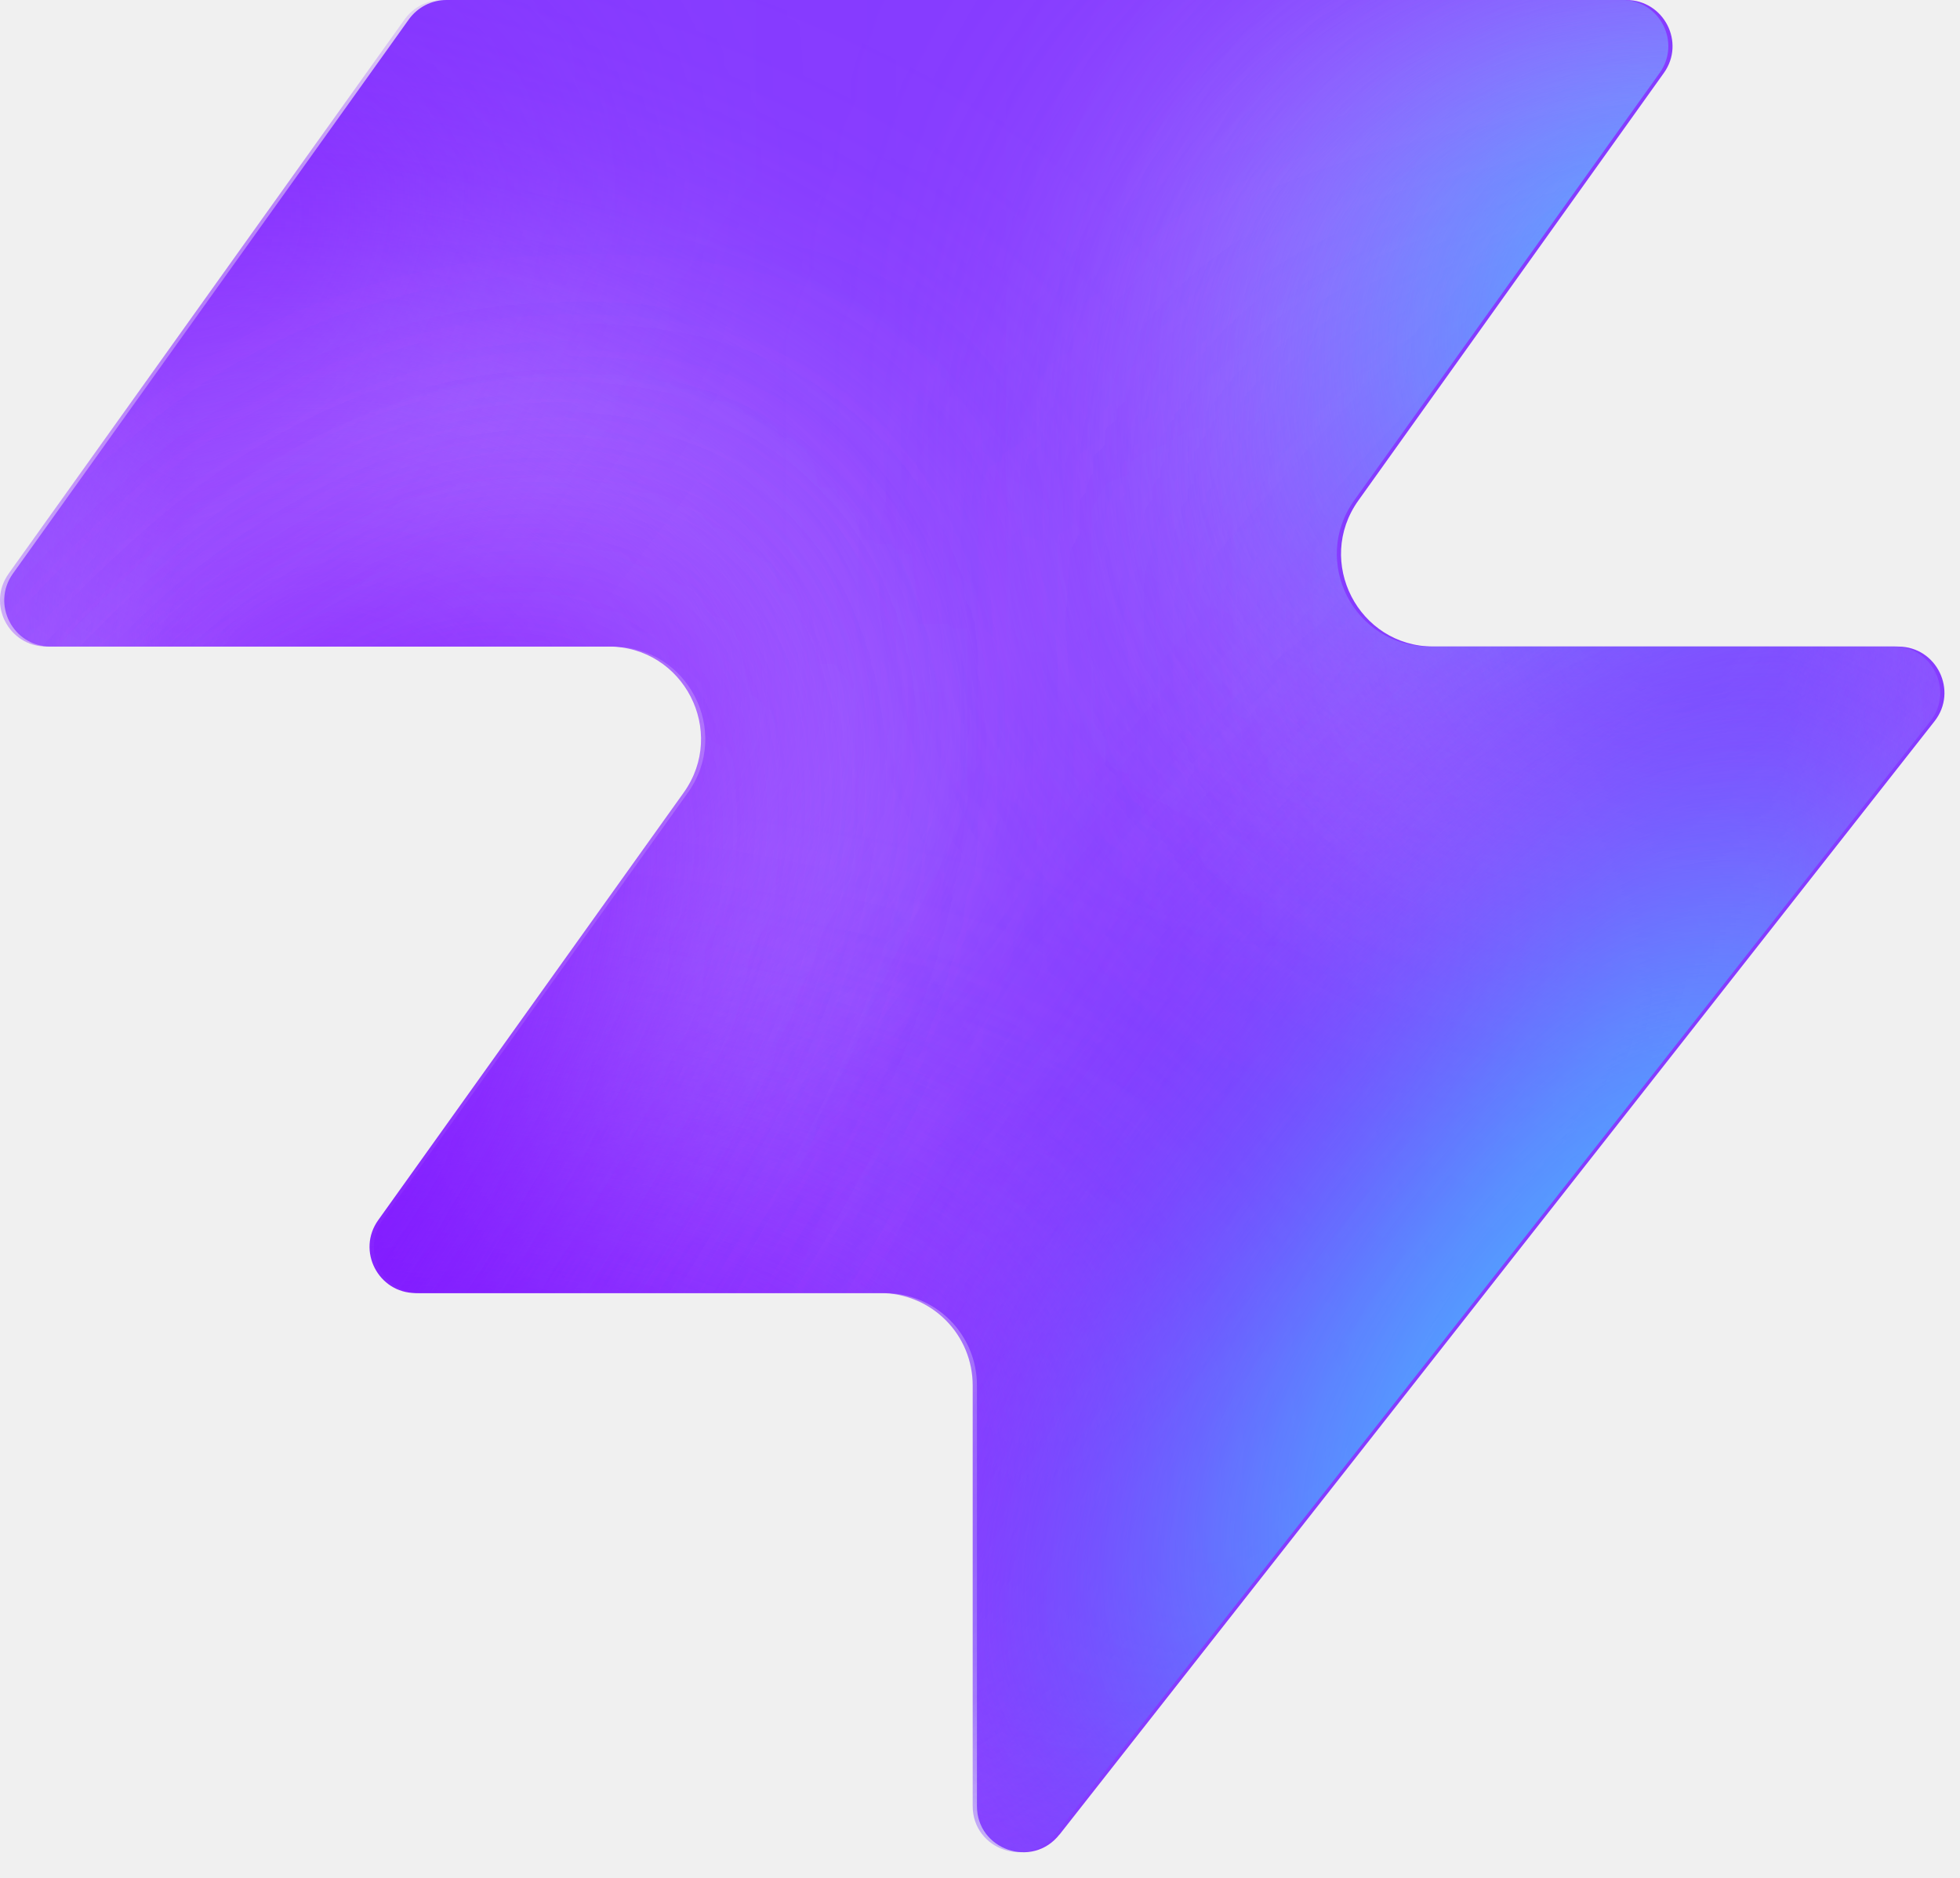
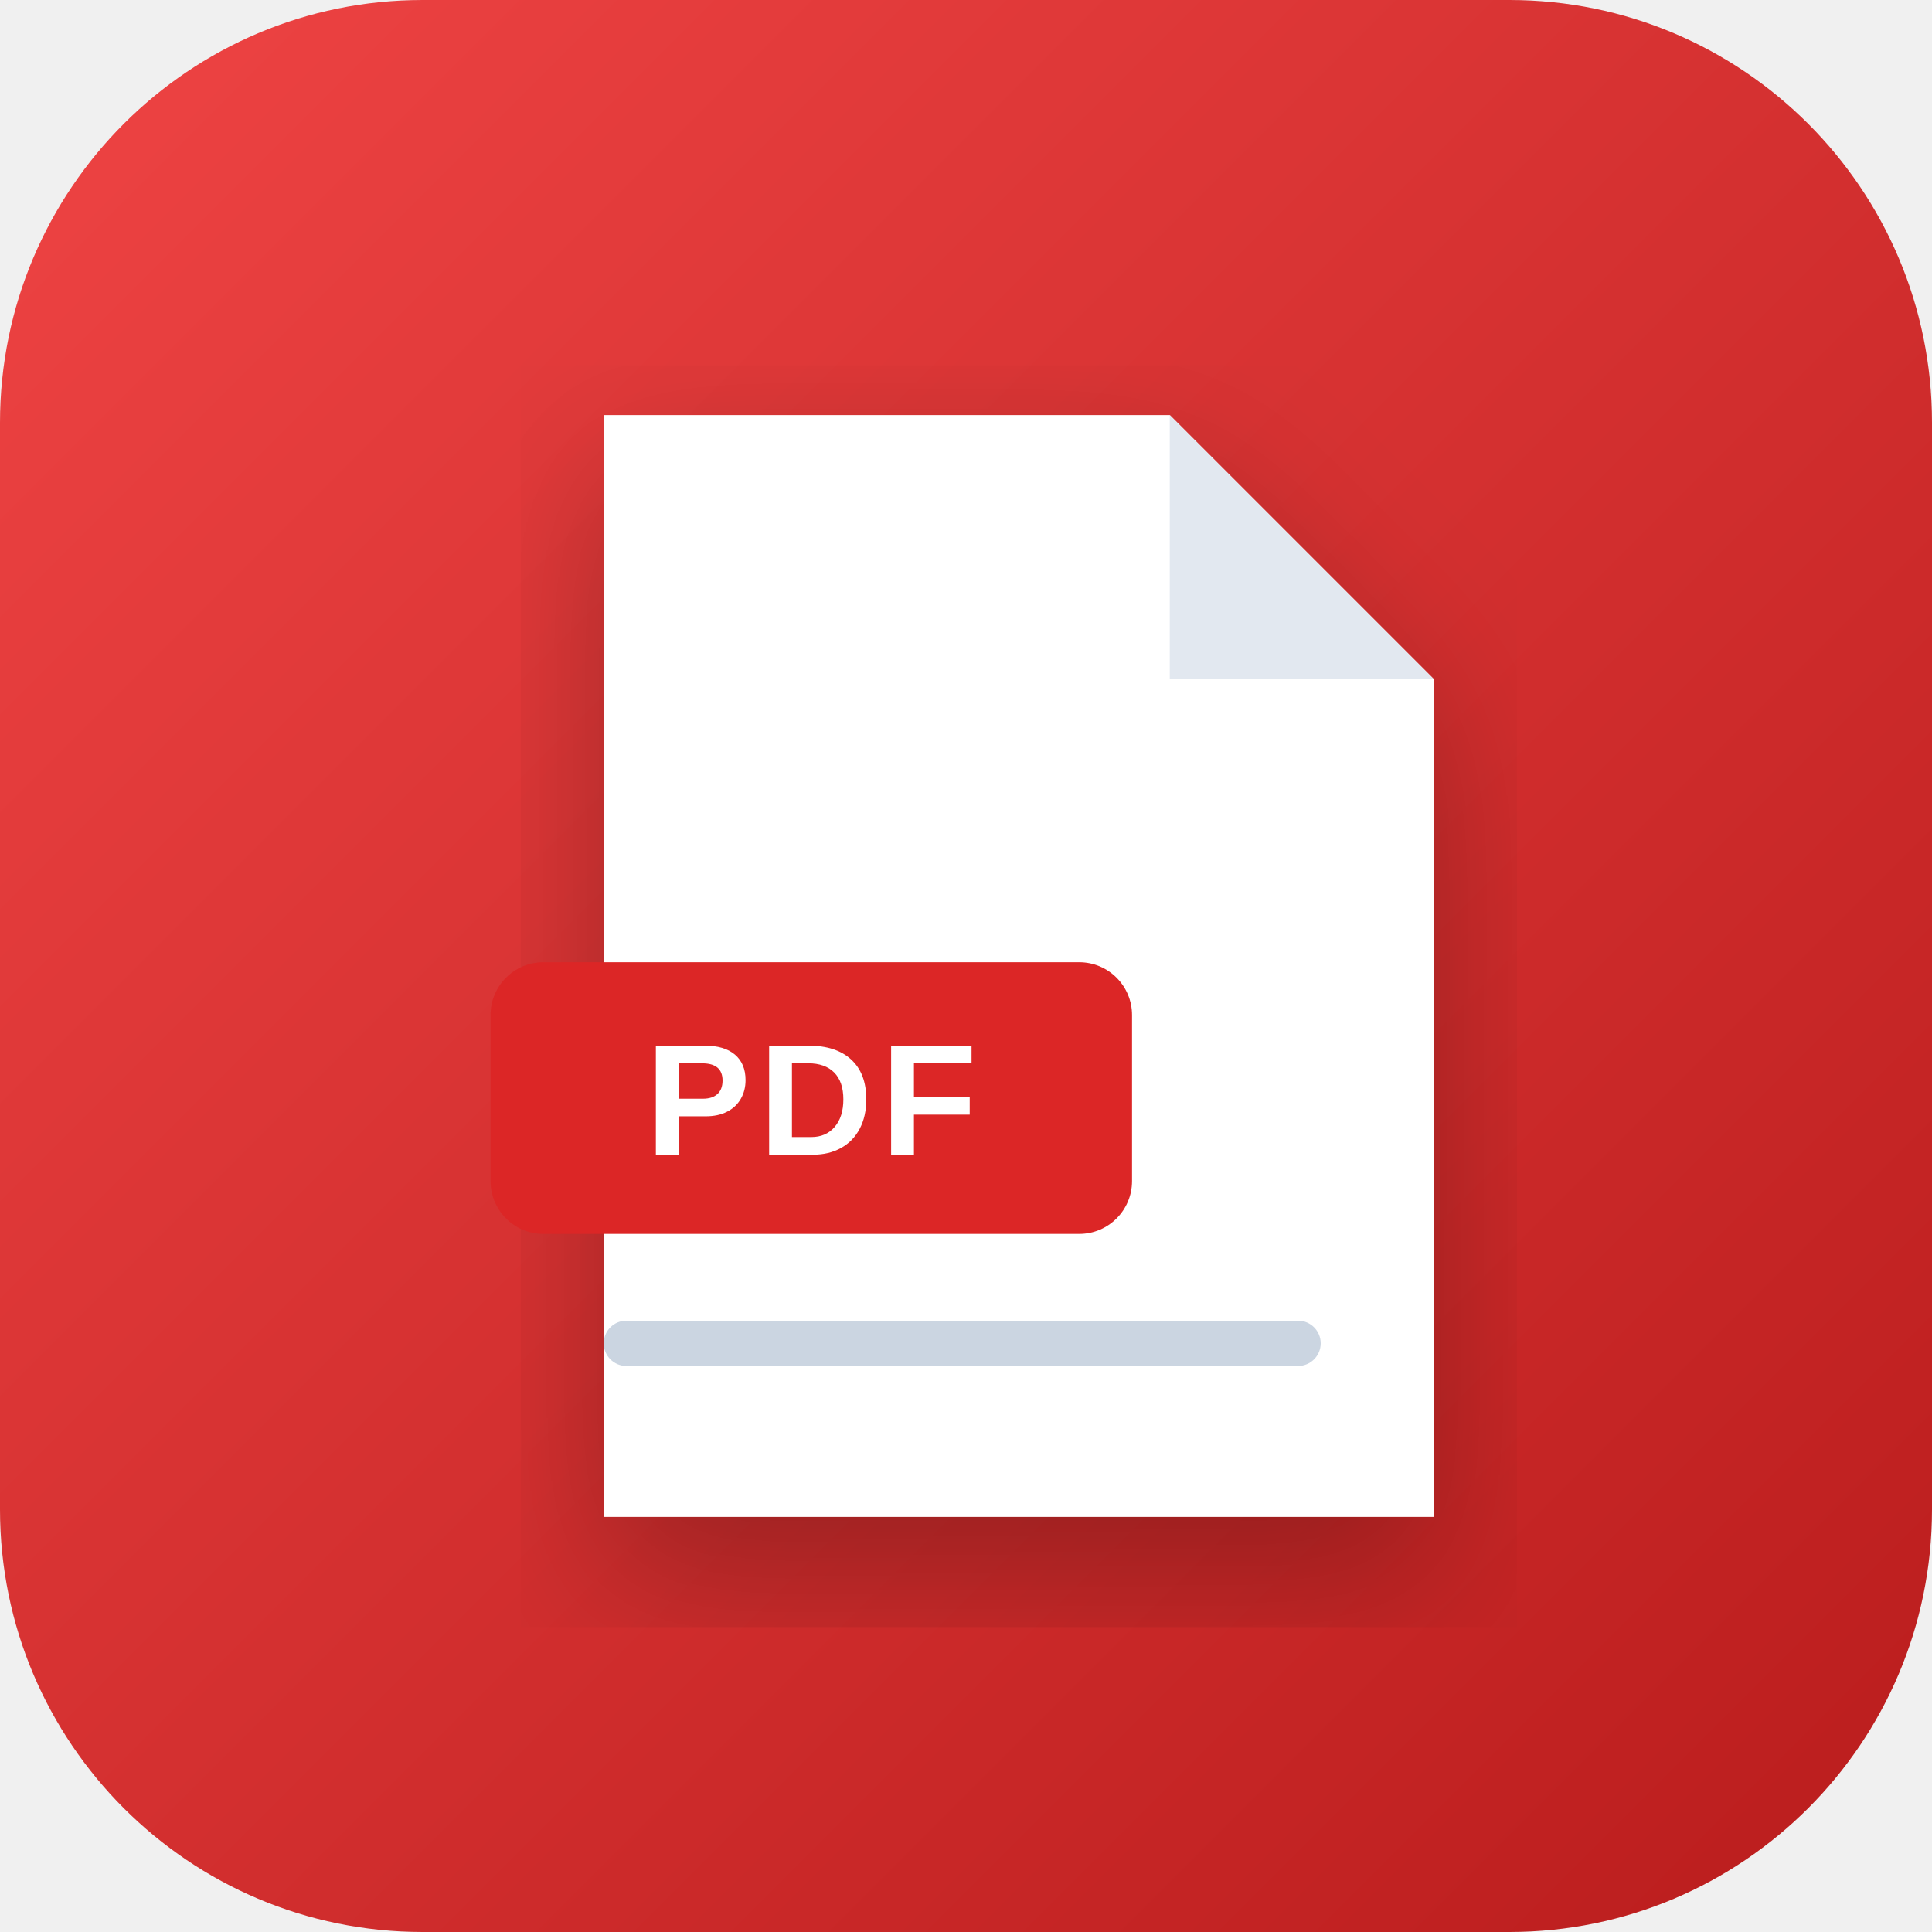
- <svg xmlns="http://www.w3.org/2000/svg" width="48" height="46" fill="none" viewBox="0 0 48 46">
-   <path fill="#863bff" d="M25.946 44.938c-.664.845-2.021.375-2.021-.698V33.937a2.26 2.26 0 0 0-2.262-2.262H10.287c-.92 0-1.456-1.04-.92-1.788l7.48-10.471c1.07-1.497 0-3.578-1.842-3.578H1.237c-.92 0-1.456-1.04-.92-1.788L10.013.474c.214-.297.556-.474.92-.474h28.894c.92 0 1.456 1.04.92 1.788l-7.48 10.471c-1.07 1.498 0 3.579 1.842 3.579h11.377c.943 0 1.473 1.088.89 1.83L25.947 44.94z" style="fill:#863bff;fill:color(display-p3 .525 .23 1);fill-opacity:1" />
-   <mask id="a" width="48" height="46" x="0" y="0" maskUnits="userSpaceOnUse" style="mask-type:alpha">
-     <path fill="#000" d="M25.842 44.938c-.664.844-2.021.375-2.021-.698V33.937a2.26 2.26 0 0 0-2.262-2.262H10.183c-.92 0-1.456-1.04-.92-1.788l7.48-10.471c1.07-1.498 0-3.579-1.842-3.579H1.133c-.92 0-1.456-1.04-.92-1.787L9.91.473c.214-.297.556-.474.92-.474h28.894c.92 0 1.456 1.04.92 1.788l-7.48 10.471c-1.07 1.498 0 3.578 1.842 3.578h11.377c.943 0 1.473 1.088.89 1.832L25.843 44.94z" style="fill:#000;fill-opacity:1" />
-   </mask>
-   <g mask="url(#a)">
-     <g filter="url(#b)">
-       <ellipse cx="5.508" cy="14.704" fill="#ede6ff" rx="5.508" ry="14.704" style="fill:#ede6ff;fill:color(display-p3 .927 .903 1);fill-opacity:1" transform="matrix(.00324 1 1 -.00324 -4.47 31.516)" />
-     </g>
-     <g filter="url(#c)">
-       <ellipse cx="10.399" cy="29.851" fill="#ede6ff" rx="10.399" ry="29.851" style="fill:#ede6ff;fill:color(display-p3 .927 .903 1);fill-opacity:1" transform="matrix(.00324 1 1 -.00324 -39.328 7.883)" />
-     </g>
-     <g filter="url(#d)">
-       <ellipse cx="5.508" cy="30.487" fill="#7e14ff" rx="5.508" ry="30.487" style="fill:#7e14ff;fill:color(display-p3 .492 .077 1);fill-opacity:1" transform="rotate(89.814 -25.913 -14.639)scale(1 -1)" />
-     </g>
-     <g filter="url(#e)">
-       <ellipse cx="5.508" cy="30.599" fill="#7e14ff" rx="5.508" ry="30.599" style="fill:#7e14ff;fill:color(display-p3 .492 .077 1);fill-opacity:1" transform="rotate(89.814 -32.644 -3.334)scale(1 -1)" />
-     </g>
-     <g filter="url(#f)">
-       <ellipse cx="5.508" cy="30.599" fill="#7e14ff" rx="5.508" ry="30.599" style="fill:#7e14ff;fill:color(display-p3 .492 .077 1);fill-opacity:1" transform="matrix(.00324 1 1 -.00324 -34.34 30.47)" />
-     </g>
-     <g filter="url(#g)">
-       <ellipse cx="14.072" cy="22.078" fill="#ede6ff" rx="14.072" ry="22.078" style="fill:#ede6ff;fill:color(display-p3 .927 .903 1);fill-opacity:1" transform="rotate(93.35 24.506 48.493)scale(-1 1)" />
-     </g>
-     <g filter="url(#h)">
-       <ellipse cx="3.47" cy="21.501" fill="#7e14ff" rx="3.47" ry="21.501" style="fill:#7e14ff;fill:color(display-p3 .492 .077 1);fill-opacity:1" transform="rotate(89.009 28.708 47.59)scale(-1 1)" />
-     </g>
-     <g filter="url(#i)">
-       <ellipse cx="3.47" cy="21.501" fill="#7e14ff" rx="3.47" ry="21.501" style="fill:#7e14ff;fill:color(display-p3 .492 .077 1);fill-opacity:1" transform="rotate(89.009 28.708 47.59)scale(-1 1)" />
-     </g>
-     <g filter="url(#j)">
-       <ellipse cx=".387" cy="8.972" fill="#7e14ff" rx="4.407" ry="29.108" style="fill:#7e14ff;fill:color(display-p3 .492 .077 1);fill-opacity:1" transform="rotate(39.51 .387 8.972)" />
-     </g>
-     <g filter="url(#k)">
-       <ellipse cx="47.523" cy="-6.092" fill="#7e14ff" rx="4.407" ry="29.108" style="fill:#7e14ff;fill:color(display-p3 .492 .077 1);fill-opacity:1" transform="rotate(37.892 47.523 -6.092)" />
-     </g>
-     <g filter="url(#l)">
-       <ellipse cx="41.412" cy="6.333" fill="#47bfff" rx="5.971" ry="9.665" style="fill:#47bfff;fill:color(display-p3 .28 .748 1);fill-opacity:1" transform="rotate(37.892 41.412 6.333)" />
-     </g>
-     <g filter="url(#m)">
-       <ellipse cx="-1.879" cy="38.332" fill="#7e14ff" rx="4.407" ry="29.108" style="fill:#7e14ff;fill:color(display-p3 .492 .077 1);fill-opacity:1" transform="rotate(37.892 -1.88 38.332)" />
-     </g>
-     <g filter="url(#n)">
-       <ellipse cx="-1.879" cy="38.332" fill="#7e14ff" rx="4.407" ry="29.108" style="fill:#7e14ff;fill:color(display-p3 .492 .077 1);fill-opacity:1" transform="rotate(37.892 -1.88 38.332)" />
-     </g>
-     <g filter="url(#o)">
-       <ellipse cx="35.651" cy="29.907" fill="#7e14ff" rx="4.407" ry="29.108" style="fill:#7e14ff;fill:color(display-p3 .492 .077 1);fill-opacity:1" transform="rotate(37.892 35.651 29.907)" />
-     </g>
-     <g filter="url(#p)">
-       <ellipse cx="38.418" cy="32.4" fill="#47bfff" rx="5.971" ry="15.297" style="fill:#47bfff;fill:color(display-p3 .28 .748 1);fill-opacity:1" transform="rotate(37.892 38.418 32.4)" />
-     </g>
-   </g>
+ <svg xmlns="http://www.w3.org/2000/svg" viewBox="0 0 512 512" width="512" height="512">
  <defs>
-     <filter id="b" width="60.045" height="41.654" x="-19.77" y="16.149" color-interpolation-filters="sRGB" filterUnits="userSpaceOnUse">
-       <feFlood flood-opacity="0" result="BackgroundImageFix" />
-       <feBlend in="SourceGraphic" in2="BackgroundImageFix" result="shape" />
-       <feGaussianBlur result="effect1_foregroundBlur_2002_17158" stdDeviation="7.659" />
-     </filter>
-     <filter id="c" width="90.34" height="51.437" x="-54.613" y="-7.533" color-interpolation-filters="sRGB" filterUnits="userSpaceOnUse">
-       <feFlood flood-opacity="0" result="BackgroundImageFix" />
-       <feBlend in="SourceGraphic" in2="BackgroundImageFix" result="shape" />
-       <feGaussianBlur result="effect1_foregroundBlur_2002_17158" stdDeviation="7.659" />
-     </filter>
-     <filter id="d" width="79.355" height="29.4" x="-49.64" y="2.03" color-interpolation-filters="sRGB" filterUnits="userSpaceOnUse">
-       <feFlood flood-opacity="0" result="BackgroundImageFix" />
-       <feBlend in="SourceGraphic" in2="BackgroundImageFix" result="shape" />
-       <feGaussianBlur result="effect1_foregroundBlur_2002_17158" stdDeviation="4.596" />
-     </filter>
-     <filter id="e" width="79.579" height="29.4" x="-45.045" y="20.029" color-interpolation-filters="sRGB" filterUnits="userSpaceOnUse">
-       <feFlood flood-opacity="0" result="BackgroundImageFix" />
-       <feBlend in="SourceGraphic" in2="BackgroundImageFix" result="shape" />
-       <feGaussianBlur result="effect1_foregroundBlur_2002_17158" stdDeviation="4.596" />
-     </filter>
-     <filter id="f" width="79.579" height="29.4" x="-43.513" y="21.178" color-interpolation-filters="sRGB" filterUnits="userSpaceOnUse">
-       <feFlood flood-opacity="0" result="BackgroundImageFix" />
-       <feBlend in="SourceGraphic" in2="BackgroundImageFix" result="shape" />
-       <feGaussianBlur result="effect1_foregroundBlur_2002_17158" stdDeviation="4.596" />
-     </filter>
-     <filter id="g" width="74.749" height="58.852" x="15.756" y="-17.901" color-interpolation-filters="sRGB" filterUnits="userSpaceOnUse">
-       <feFlood flood-opacity="0" result="BackgroundImageFix" />
-       <feBlend in="SourceGraphic" in2="BackgroundImageFix" result="shape" />
-       <feGaussianBlur result="effect1_foregroundBlur_2002_17158" stdDeviation="7.659" />
-     </filter>
-     <filter id="h" width="61.377" height="25.362" x="23.548" y="2.284" color-interpolation-filters="sRGB" filterUnits="userSpaceOnUse">
-       <feFlood flood-opacity="0" result="BackgroundImageFix" />
-       <feBlend in="SourceGraphic" in2="BackgroundImageFix" result="shape" />
-       <feGaussianBlur result="effect1_foregroundBlur_2002_17158" stdDeviation="4.596" />
-     </filter>
-     <filter id="i" width="61.377" height="25.362" x="23.548" y="2.284" color-interpolation-filters="sRGB" filterUnits="userSpaceOnUse">
-       <feFlood flood-opacity="0" result="BackgroundImageFix" />
-       <feBlend in="SourceGraphic" in2="BackgroundImageFix" result="shape" />
-       <feGaussianBlur result="effect1_foregroundBlur_2002_17158" stdDeviation="4.596" />
-     </filter>
-     <filter id="j" width="56.045" height="63.649" x="-27.636" y="-22.853" color-interpolation-filters="sRGB" filterUnits="userSpaceOnUse">
-       <feFlood flood-opacity="0" result="BackgroundImageFix" />
-       <feBlend in="SourceGraphic" in2="BackgroundImageFix" result="shape" />
-       <feGaussianBlur result="effect1_foregroundBlur_2002_17158" stdDeviation="4.596" />
-     </filter>
-     <filter id="k" width="54.814" height="64.646" x="20.116" y="-38.415" color-interpolation-filters="sRGB" filterUnits="userSpaceOnUse">
-       <feFlood flood-opacity="0" result="BackgroundImageFix" />
-       <feBlend in="SourceGraphic" in2="BackgroundImageFix" result="shape" />
-       <feGaussianBlur result="effect1_foregroundBlur_2002_17158" stdDeviation="4.596" />
-     </filter>
-     <filter id="l" width="33.541" height="35.313" x="24.641" y="-11.323" color-interpolation-filters="sRGB" filterUnits="userSpaceOnUse">
-       <feFlood flood-opacity="0" result="BackgroundImageFix" />
-       <feBlend in="SourceGraphic" in2="BackgroundImageFix" result="shape" />
-       <feGaussianBlur result="effect1_foregroundBlur_2002_17158" stdDeviation="4.596" />
-     </filter>
-     <filter id="m" width="54.814" height="64.646" x="-29.286" y="6.009" color-interpolation-filters="sRGB" filterUnits="userSpaceOnUse">
-       <feFlood flood-opacity="0" result="BackgroundImageFix" />
-       <feBlend in="SourceGraphic" in2="BackgroundImageFix" result="shape" />
-       <feGaussianBlur result="effect1_foregroundBlur_2002_17158" stdDeviation="4.596" />
-     </filter>
-     <filter id="n" width="54.814" height="64.646" x="-29.286" y="6.009" color-interpolation-filters="sRGB" filterUnits="userSpaceOnUse">
-       <feFlood flood-opacity="0" result="BackgroundImageFix" />
-       <feBlend in="SourceGraphic" in2="BackgroundImageFix" result="shape" />
-       <feGaussianBlur result="effect1_foregroundBlur_2002_17158" stdDeviation="4.596" />
-     </filter>
-     <filter id="o" width="54.814" height="64.646" x="8.244" y="-2.416" color-interpolation-filters="sRGB" filterUnits="userSpaceOnUse">
-       <feFlood flood-opacity="0" result="BackgroundImageFix" />
-       <feBlend in="SourceGraphic" in2="BackgroundImageFix" result="shape" />
-       <feGaussianBlur result="effect1_foregroundBlur_2002_17158" stdDeviation="4.596" />
-     </filter>
-     <filter id="p" width="39.409" height="43.623" x="18.713" y="10.588" color-interpolation-filters="sRGB" filterUnits="userSpaceOnUse">
-       <feFlood flood-opacity="0" result="BackgroundImageFix" />
-       <feBlend in="SourceGraphic" in2="BackgroundImageFix" result="shape" />
-       <feGaussianBlur result="effect1_foregroundBlur_2002_17158" stdDeviation="4.596" />
+     <linearGradient id="grad" x1="0%" y1="0%" x2="100%" y2="100%">
+       <stop offset="0%" stop-color="#ef4444" />
+       <stop offset="100%" stop-color="#b91c1c" />
+     </linearGradient>
+     <filter id="shadow" x="-10%" y="-10%" width="120%" height="120%">
+       <feDropShadow dx="0" dy="16" stdDeviation="20" flood-color="#000" flood-opacity="0.25" />
    </filter>
  </defs>
+   <rect width="512" height="512" rx="112" fill="url(#grad)" />
+   <g filter="url(#shadow)">
+     <path d="M160 110 H310 L380 180 V402 H160 Z" fill="#ffffff" />
+     <path d="M310 110 V180 H380 Z" fill="#e2e8f0" />
+   </g>
+   <rect x="130" y="255" width="170" height="72" rx="14" fill="#dc2626" />
+   <text x="215" y="306" font-family="Arial, sans-serif" font-weight="900" font-size="42" fill="#ffffff" text-anchor="middle" letter-spacing="2">PDF</text>
+   <rect x="160" y="350" width="190" height="12" rx="6" fill="#cbd5e1" />
</svg>
